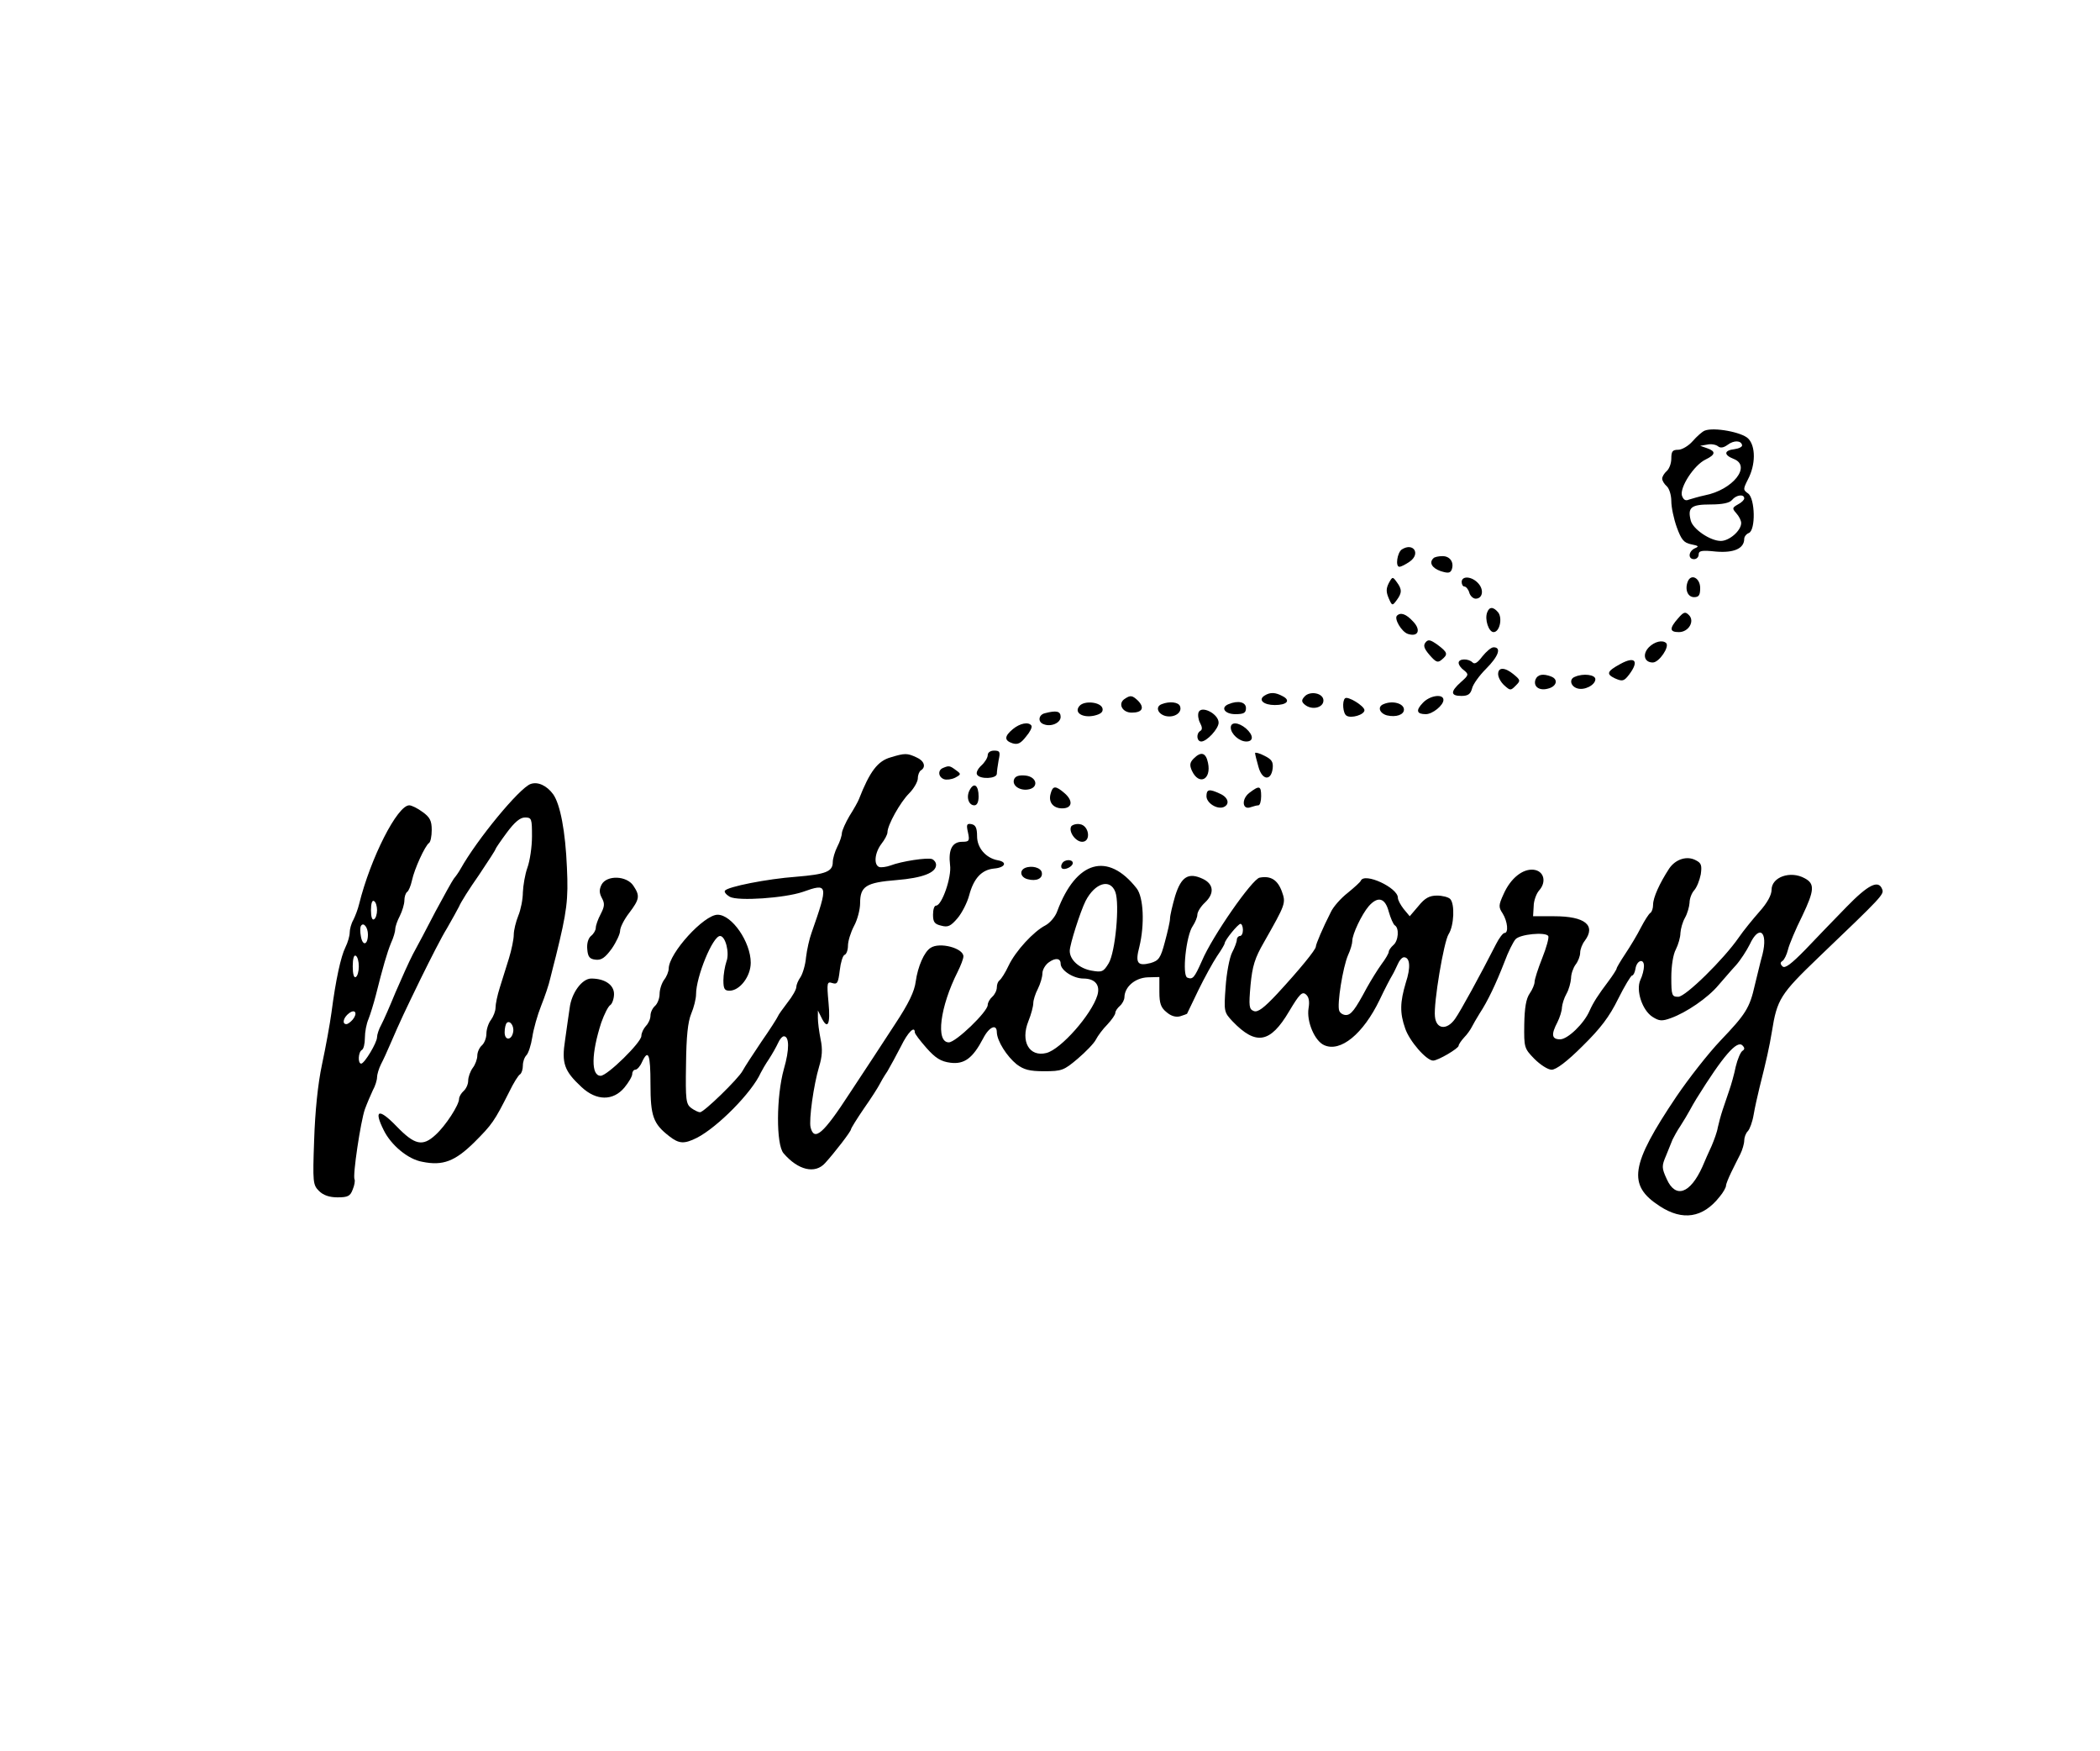
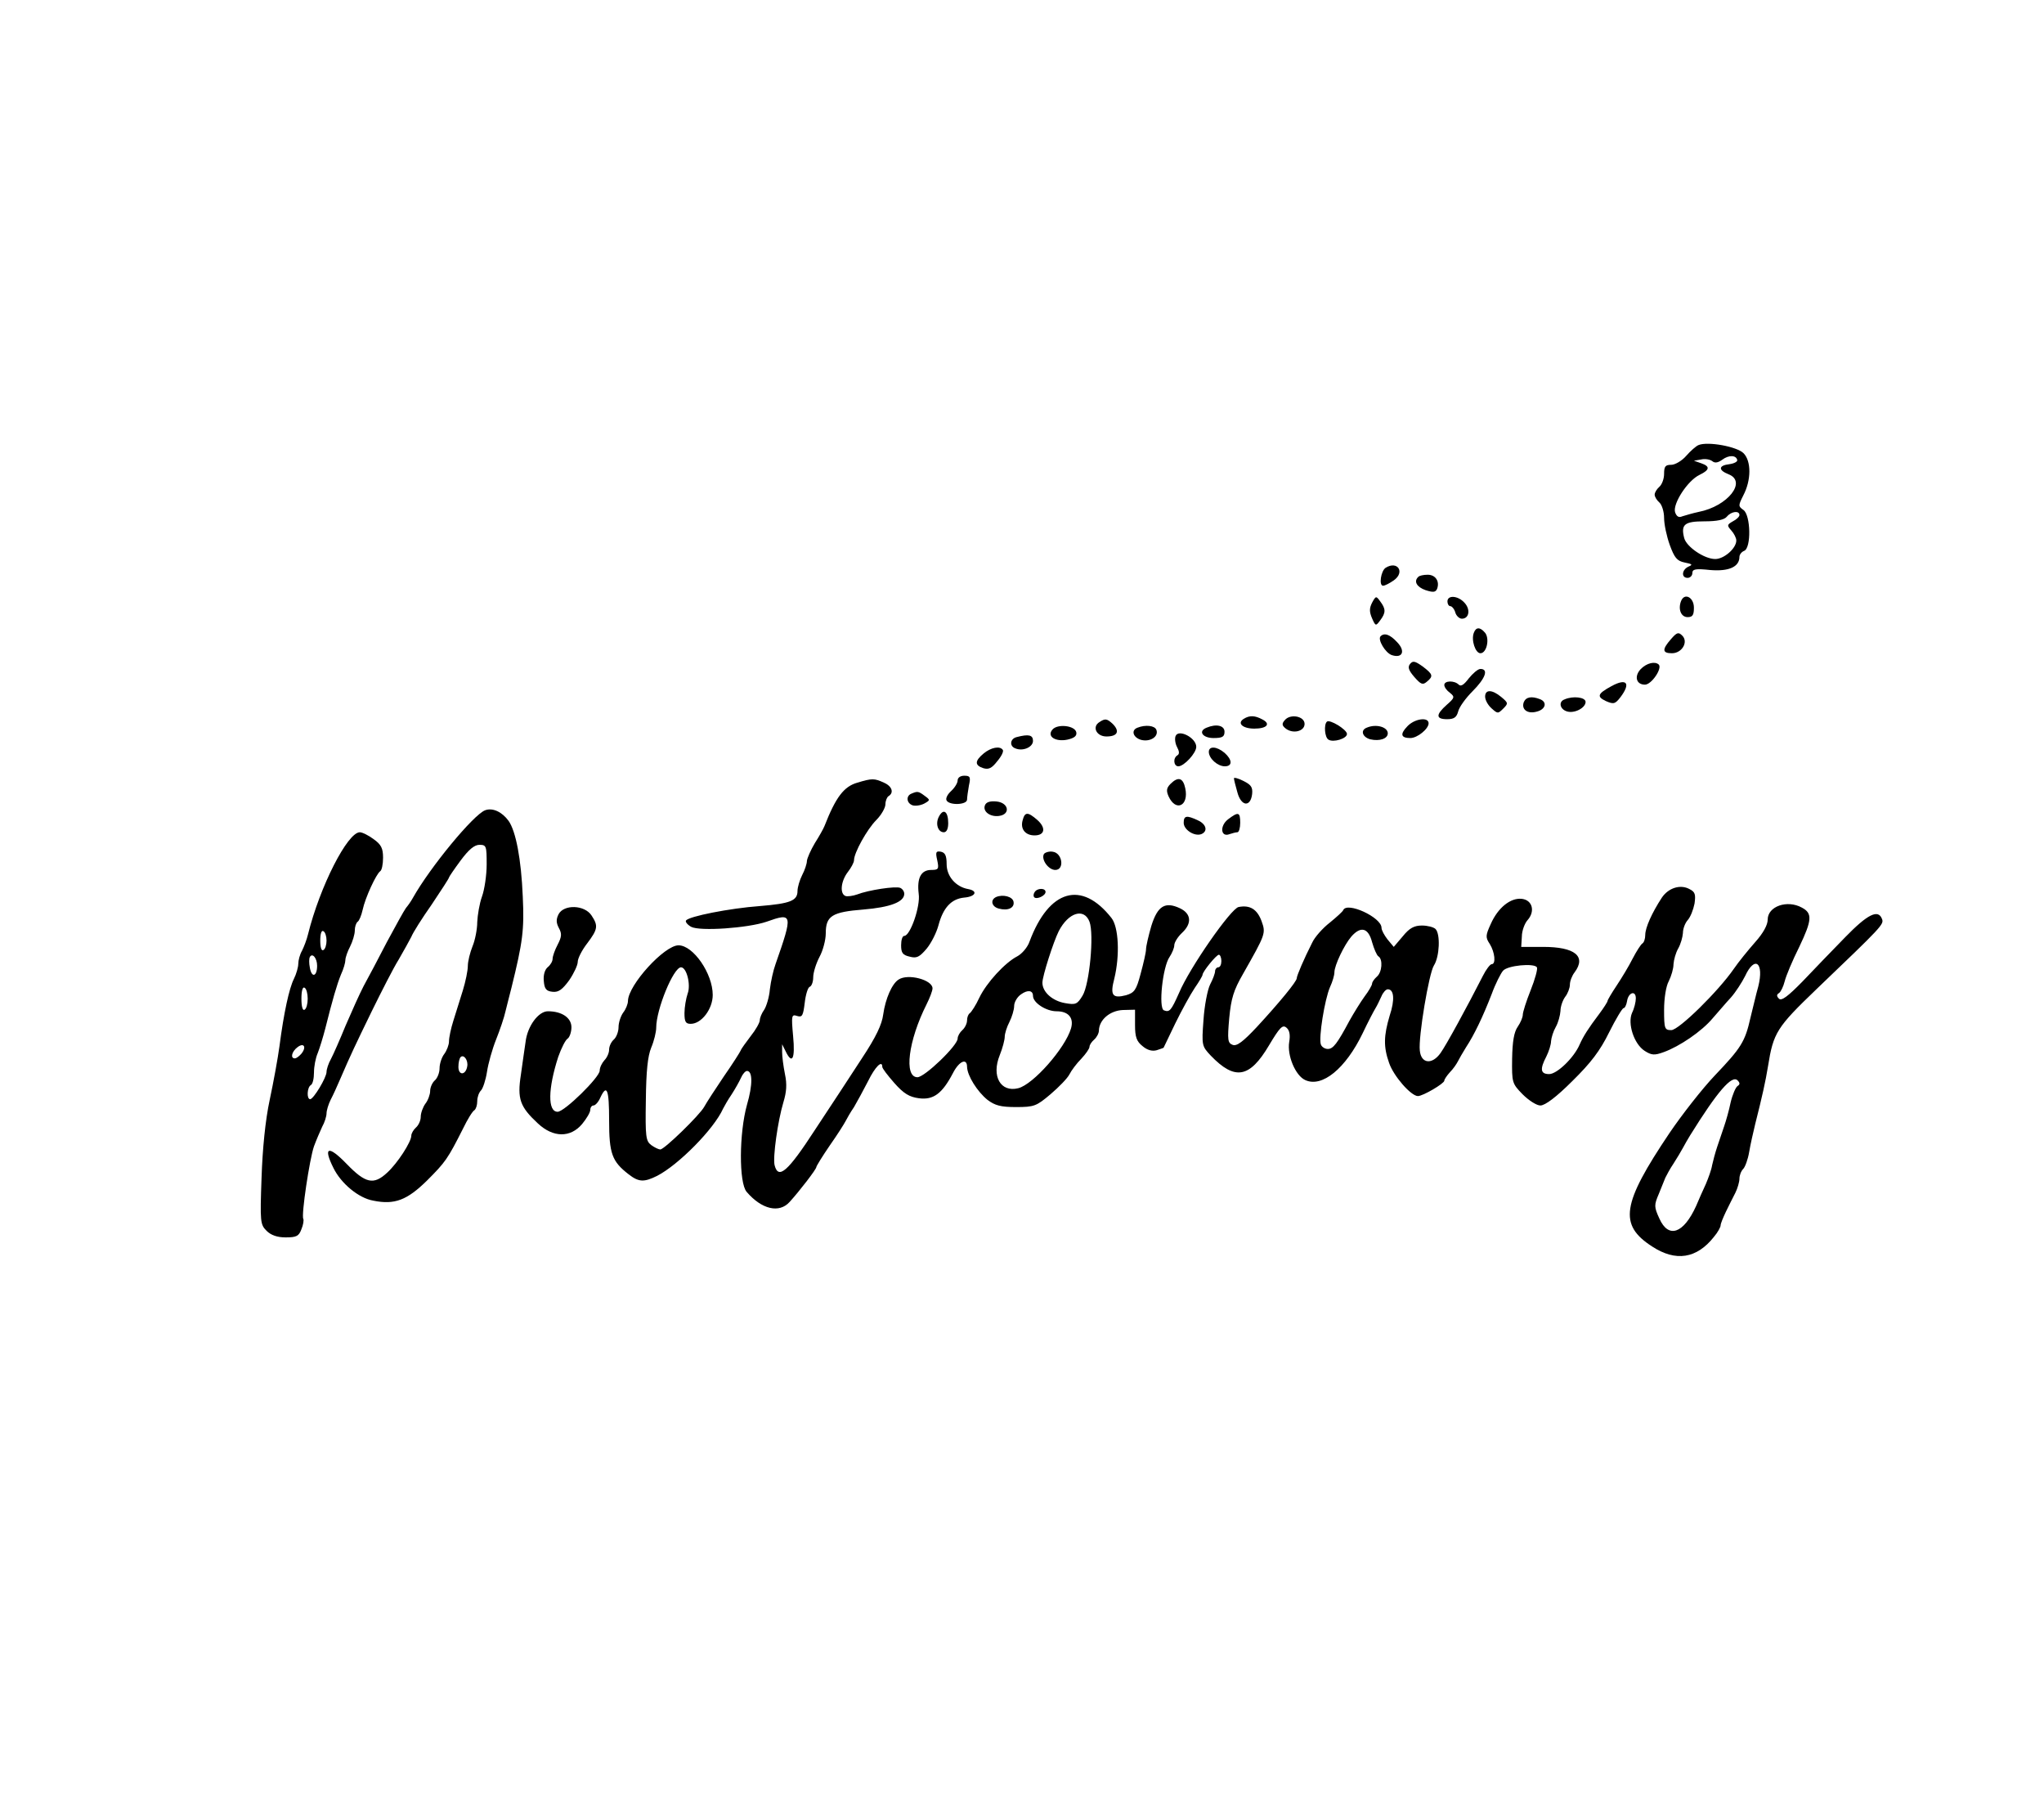
- <svg xmlns="http://www.w3.org/2000/svg" version="1.0" width="120" height="100" viewBox="0 0 651 576" preserveAspectRatio="xMidYMid meet">
+ <svg xmlns="http://www.w3.org/2000/svg" version="1.0" width="" height="" viewBox="0 0 651 576" preserveAspectRatio="xMidYMid meet">
  <g transform="translate(0,576) scale(0.1,-0.1)" fill="currentColor" stroke="none">
    <path d="M5410 4343 c-8 -3 -26 -19 -40 -35 -13 -15 -35 -28 -47 -28 -19 0 -23 -5 -23 -29 0 -16 -7 -34 -15 -41 -8 -7 -15 -18 -15 -25 0 -7 7 -18 15 -25 8 -7 15 -29 15 -49 0 -20 8 -58 18 -86 15 -41 23 -51 47 -56 25 -5 27 -7 13 -13 -22 -10 -24 -36 -3 -36 8 0 15 7 15 15 0 13 10 15 57 10 59 -5 93 10 93 42 0 7 7 16 15 19 23 9 21 113 -2 130 -17 12 -17 14 -1 46 26 49 26 110 1 135 -21 21 -113 38 -143 26z m123 -48 c1 -5 -10 -11 -25 -13 -35 -4 -36 -19 -3 -32 60 -23 -2 -102 -95 -120 -19 -4 -42 -11 -52 -14 -11 -5 -18 -1 -23 13 -8 27 40 101 78 119 33 16 34 27 5 37 l-23 8 23 4 c13 3 28 0 35 -5 8 -7 18 -6 32 4 21 16 45 15 48 -1z m7 -175 c0 -5 -9 -14 -21 -20 -19 -11 -19 -13 -5 -29 9 -10 16 -24 16 -32 0 -25 -39 -59 -67 -59 -35 0 -92 39 -99 67 -11 43 1 53 64 53 41 0 64 5 72 15 14 17 40 20 40 5z" />
    <path d="M4413 3952 c-15 -10 -22 -57 -8 -57 6 0 21 8 34 17 37 26 12 64 -26 40z" />
    <path d="M4517 3923 c-15 -14 -5 -32 23 -42 25 -8 32 -7 37 4 9 24 -5 45 -30 45 -13 0 -27 -3 -30 -7z" />
    <path d="M4370 3841 c-9 -18 -9 -29 0 -50 11 -25 12 -25 26 -6 18 24 18 36 0 60 -13 18 -14 18 -26 -4z" />
    <path d="M4610 3845 c0 -8 4 -15 9 -15 5 0 13 -9 16 -20 3 -11 13 -20 21 -20 23 0 28 29 9 50 -21 24 -55 26 -55 5z" />
    <path d="M5354 3846 c-10 -26 0 -51 21 -51 16 0 20 7 20 30 0 33 -30 49 -41 21z" />
    <path d="M4694 3745 c-9 -23 5 -65 21 -65 20 0 30 46 15 65 -16 19 -29 19 -36 0z" />
    <path d="M5322 3725 c-29 -33 -28 -45 3 -45 32 0 53 36 33 56 -12 12 -17 11 -36 -11z" />
    <path d="M4397 3734 c-10 -10 15 -53 36 -60 34 -11 44 13 17 41 -23 25 -41 31 -53 19z" />
    <path d="M4491 3646 c-8 -10 -5 -20 13 -41 21 -24 27 -27 40 -16 22 18 20 24 -13 49 -24 17 -31 19 -40 8z" />
    <path d="M5226 3630 c-22 -23 -15 -50 13 -50 21 0 56 52 44 64 -12 11 -38 5 -57 -14z" />
    <path d="M4678 3600 c-15 -20 -25 -27 -32 -20 -14 14 -46 13 -46 -1 0 -7 8 -18 18 -25 16 -13 15 -16 -10 -38 -36 -32 -35 -46 1 -46 22 0 30 6 35 24 3 14 24 43 46 65 41 41 52 71 25 71 -8 0 -24 -14 -37 -30z" />
    <path d="M5132 3575 c-44 -24 -47 -33 -18 -47 25 -11 30 -10 47 12 34 45 20 62 -29 35z" />
    <path d="M4730 3542 c0 -11 9 -27 20 -37 20 -18 21 -18 38 -1 16 16 16 18 -7 37 -29 24 -51 24 -51 1z" />
    <path d="M4853 3524 c-8 -23 12 -38 41 -30 29 7 35 31 10 40 -26 10 -44 7 -51 -10z" />
    <path d="M4983 3533 c-20 -7 -15 -31 7 -38 24 -8 60 11 60 30 0 15 -40 20 -67 8z" />
    <path d="M3961 3471 c-22 -14 -3 -31 34 -31 40 0 53 15 26 29 -24 13 -41 14 -60 2z" />
    <path d="M4092 3467 c-10 -11 -9 -17 2 -26 23 -19 61 -10 61 14 0 25 -46 33 -63 12z" />
    <path d="M3502 3461 c-25 -15 -10 -46 22 -46 35 0 43 16 21 39 -19 18 -25 19 -43 7z" />
    <path d="M4226 3462 c-10 -9 -7 -50 5 -57 15 -10 59 3 59 18 0 14 -56 48 -64 39z" />
    <path d="M4482 3447 c-24 -25 -20 -37 10 -37 22 0 58 29 58 47 0 21 -45 15 -68 -10z" />
    <path d="M3352 3437 c-19 -22 10 -40 48 -32 22 5 30 12 28 23 -4 22 -60 28 -76 9z" />
    <path d="M3623 3443 c-22 -8 -14 -32 12 -39 29 -7 56 11 48 32 -5 14 -35 17 -60 7z" />
    <path d="M3843 3443 c-28 -11 -13 -33 22 -33 28 0 35 4 35 20 0 20 -26 26 -57 13z" />
    <path d="M4353 3443 c-21 -8 -14 -30 11 -37 30 -7 56 2 56 19 0 20 -37 31 -67 18z" />
    <path d="M3744 3416 c-3 -8 -1 -24 5 -35 7 -13 8 -22 1 -26 -15 -9 -12 -35 3 -35 18 0 57 42 57 62 0 29 -57 58 -66 34z" />
    <path d="M3238 3413 c-21 -5 -24 -29 -4 -36 24 -10 56 4 56 24 0 19 -14 22 -52 12z" />
    <path d="M3133 3361 c-29 -24 -29 -38 -1 -47 17 -5 27 0 44 22 13 15 21 31 18 36 -9 14 -38 8 -61 -11z" />
    <path d="M3850 3366 c0 -21 28 -46 51 -46 25 0 24 21 -1 43 -25 21 -50 22 -50 3z" />
    <path d="M3050 3275 c0 -8 -9 -23 -21 -34 -12 -11 -18 -24 -14 -30 9 -16 65 -14 65 3 0 7 3 28 6 45 6 27 4 31 -15 31 -12 0 -21 -6 -21 -15z" />
    <path d="M3930 3282 c0 -4 5 -24 11 -45 12 -45 42 -48 47 -5 2 21 -3 29 -27 41 -17 9 -31 12 -31 9z" />
    <path d="M2731 3268 c-43 -12 -69 -46 -105 -138 -3 -8 -17 -33 -31 -55 -13 -22 -24 -47 -25 -56 0 -9 -7 -30 -15 -45 -8 -16 -15 -39 -15 -51 0 -31 -23 -40 -120 -48 -96 -7 -227 -33 -235 -46 -3 -4 4 -13 16 -20 28 -15 181 -4 240 16 84 30 85 25 29 -135 -7 -19 -15 -55 -18 -80 -2 -25 -11 -54 -18 -65 -8 -11 -14 -26 -14 -33 0 -8 -13 -31 -29 -51 -15 -20 -30 -40 -32 -46 -2 -5 -26 -43 -54 -83 -27 -40 -55 -83 -62 -96 -14 -26 -127 -136 -140 -136 -5 0 -18 6 -29 14 -17 13 -19 26 -17 143 1 93 6 140 17 167 9 21 16 50 16 64 0 58 55 192 79 192 18 0 32 -56 21 -84 -5 -15 -10 -43 -10 -62 0 -28 4 -34 20 -34 34 0 70 47 70 92 0 68 -62 158 -109 158 -45 0 -160 -126 -161 -177 0 -10 -7 -27 -15 -37 -8 -11 -15 -32 -15 -47 0 -14 -7 -32 -15 -39 -8 -7 -15 -21 -15 -32 0 -11 -7 -26 -15 -34 -8 -9 -15 -23 -15 -33 0 -21 -112 -131 -134 -131 -32 0 -31 73 2 175 10 28 23 54 30 58 6 4 12 21 12 36 0 30 -30 51 -75 51 -30 0 -65 -47 -71 -97 -3 -21 -10 -68 -15 -105 -12 -77 -3 -102 54 -155 49 -46 104 -46 141 -2 14 17 26 37 26 45 0 8 5 14 10 14 6 0 16 11 22 25 21 45 28 26 28 -72 0 -106 9 -131 62 -172 32 -25 49 -26 91 -5 68 35 181 149 210 214 4 8 16 29 27 45 11 17 24 40 30 53 5 12 14 22 19 22 18 0 19 -43 0 -108 -25 -90 -26 -248 -1 -277 48 -56 104 -69 137 -32 31 34 85 104 85 111 0 3 19 34 43 69 24 34 46 69 50 77 4 8 16 29 27 45 10 17 30 54 45 83 22 45 45 68 45 45 0 -5 17 -27 38 -51 30 -34 48 -45 79 -49 46 -6 74 15 108 80 20 39 45 49 45 20 1 -29 33 -79 65 -105 24 -18 42 -23 91 -23 58 0 65 3 110 41 27 23 54 51 60 63 6 12 23 35 38 50 14 15 26 32 26 38 0 6 7 16 15 23 8 7 15 20 15 29 1 34 35 63 76 65 l39 1 0 -49 c0 -38 5 -52 24 -67 15 -13 31 -17 45 -13 12 4 21 7 22 8 0 0 17 35 37 77 20 41 48 92 62 113 14 20 25 39 25 42 0 10 44 64 52 64 4 0 8 -9 8 -20 0 -11 -4 -20 -10 -20 -5 0 -10 -6 -10 -12 0 -7 -7 -26 -16 -43 -8 -16 -18 -67 -21 -113 -6 -81 -5 -83 23 -113 77 -80 124 -72 186 33 34 57 43 66 55 56 10 -8 13 -23 9 -46 -7 -43 20 -107 51 -121 54 -25 129 37 183 149 17 36 36 72 41 80 5 8 13 25 19 38 5 12 14 22 20 22 20 0 23 -33 6 -84 -19 -64 -20 -99 -2 -150 14 -42 70 -106 92 -106 16 0 84 40 84 49 0 4 8 16 18 27 10 10 21 26 25 34 4 8 16 29 26 45 27 41 54 98 82 170 12 33 29 66 36 74 14 17 99 25 108 11 3 -5 -6 -38 -20 -73 -14 -35 -25 -70 -25 -78 0 -8 -7 -25 -16 -38 -12 -17 -17 -47 -18 -102 -1 -76 0 -79 33 -113 20 -20 45 -36 57 -36 15 0 51 27 102 78 59 58 88 96 117 155 21 42 42 77 46 77 4 0 9 10 11 22 4 28 28 36 28 9 0 -11 -5 -32 -12 -46 -15 -34 6 -99 40 -121 22 -14 31 -15 61 -4 50 18 121 66 156 108 17 19 42 49 58 66 15 17 35 48 45 68 31 67 61 43 42 -33 -7 -24 -17 -69 -25 -100 -17 -76 -30 -96 -113 -183 -40 -42 -105 -125 -145 -184 -152 -226 -162 -292 -55 -361 75 -49 142 -39 197 31 12 14 21 31 21 36 0 6 8 25 17 44 9 18 22 45 30 60 7 14 13 35 13 45 0 10 5 24 12 31 6 6 15 30 19 54 4 24 13 63 19 88 23 91 33 136 41 185 17 107 28 124 154 245 209 200 216 207 209 224 -12 32 -46 15 -117 -58 -40 -41 -101 -104 -136 -141 -46 -47 -67 -63 -75 -55 -8 8 -8 13 0 18 6 4 14 21 18 37 4 17 25 67 47 111 40 84 42 106 8 124 -47 26 -109 4 -109 -38 0 -17 -14 -43 -40 -72 -22 -25 -53 -63 -68 -85 -49 -71 -175 -195 -199 -195 -21 0 -23 4 -23 64 0 37 6 76 15 92 8 16 15 40 15 54 1 14 7 36 15 50 8 14 14 36 15 49 0 14 7 32 15 41 9 10 18 33 22 53 4 29 2 37 -16 46 -29 16 -67 4 -88 -27 -32 -49 -53 -96 -53 -119 0 -12 -4 -24 -9 -27 -5 -3 -19 -25 -31 -48 -12 -24 -35 -62 -51 -86 -16 -24 -29 -46 -29 -49 0 -3 -12 -22 -27 -42 -34 -45 -50 -70 -62 -97 -18 -42 -72 -94 -97 -94 -28 0 -30 16 -9 56 8 16 15 38 15 49 1 11 7 31 15 45 8 14 14 37 15 51 0 14 7 34 15 45 8 10 15 28 15 39 0 11 7 29 15 39 38 51 1 81 -100 81 l-70 0 2 33 c0 18 9 42 18 52 25 28 16 64 -18 68 -36 4 -76 -28 -99 -80 -17 -37 -17 -43 -3 -64 16 -26 20 -64 6 -64 -5 0 -18 -17 -28 -37 -51 -100 -117 -221 -135 -246 -27 -38 -62 -34 -66 8 -5 43 29 246 45 271 18 28 21 100 5 116 -6 6 -26 11 -43 11 -25 0 -40 -8 -61 -34 l-29 -34 -20 24 c-10 13 -19 29 -19 37 0 33 -110 84 -122 56 -1 -4 -21 -22 -43 -40 -22 -17 -48 -46 -56 -64 -26 -51 -49 -105 -49 -113 0 -10 -54 -76 -127 -155 -44 -47 -64 -62 -77 -57 -16 6 -17 16 -11 85 6 63 14 89 44 141 72 127 73 129 59 168 -14 38 -37 52 -73 45 -24 -4 -156 -193 -190 -274 -25 -56 -30 -62 -48 -55 -18 7 -4 139 18 170 8 12 15 29 15 37 0 9 11 27 25 40 32 30 29 61 -7 78 -47 22 -71 8 -91 -56 -9 -31 -17 -65 -17 -75 0 -9 -8 -44 -17 -77 -14 -53 -20 -61 -47 -69 -43 -11 -51 0 -37 53 18 74 14 164 -9 193 -95 121 -199 91 -261 -75 -6 -18 -24 -39 -39 -47 -39 -20 -98 -84 -121 -132 -11 -24 -25 -45 -30 -49 -5 -3 -9 -13 -9 -23 0 -10 -7 -24 -15 -31 -8 -7 -15 -19 -15 -27 0 -22 -105 -123 -128 -123 -44 0 -29 117 29 232 10 20 19 43 19 51 0 27 -78 48 -108 28 -21 -13 -42 -61 -49 -111 -4 -32 -23 -72 -68 -140 -34 -52 -101 -155 -149 -227 -87 -134 -117 -160 -129 -113 -6 25 10 140 28 200 10 33 12 57 5 90 -5 25 -9 56 -9 70 l0 25 11 -22 c21 -44 31 -25 24 48 -6 66 -5 70 13 64 16 -5 19 1 24 42 3 26 10 49 16 51 6 2 11 16 11 30 0 15 9 44 20 65 11 20 20 54 20 75 0 56 20 68 120 76 85 7 130 24 130 50 0 8 -6 16 -13 19 -15 6 -101 -7 -137 -21 -14 -5 -31 -7 -37 -5 -19 7 -15 47 7 76 11 14 20 31 20 38 0 24 42 99 71 128 16 16 29 39 29 50 0 11 5 23 10 26 18 11 11 32 -15 43 -30 14 -38 14 -84 0z m739 -443 c15 -40 0 -199 -22 -235 -17 -28 -22 -30 -56 -24 -40 7 -72 35 -72 65 0 21 35 130 52 164 31 60 81 75 98 30z m900 -65 c6 -21 15 -42 20 -45 15 -9 12 -51 -5 -65 -8 -7 -15 -17 -15 -22 0 -5 -11 -24 -24 -41 -13 -18 -34 -52 -48 -77 -39 -73 -52 -90 -69 -90 -9 0 -19 6 -22 14 -8 20 12 144 29 183 8 17 14 38 14 47 0 22 31 87 54 114 30 34 54 28 66 -18z m-1080 -171 c0 -22 42 -49 75 -49 38 0 56 -21 46 -55 -19 -63 -120 -178 -168 -190 -56 -14 -86 38 -59 105 9 22 16 49 16 59 0 10 7 32 15 47 8 16 15 39 15 51 0 12 10 29 22 37 21 15 38 13 38 -5z m2244 -287 c-6 -4 -16 -27 -22 -52 -5 -25 -15 -60 -21 -77 -6 -18 -16 -48 -22 -65 -6 -18 -13 -44 -16 -58 -2 -14 -12 -41 -20 -60 -9 -19 -23 -51 -31 -70 -40 -88 -88 -105 -117 -40 -17 37 -17 43 -2 78 8 20 18 44 21 52 4 8 15 29 26 45 11 17 24 39 30 50 6 11 16 29 23 40 87 140 133 193 151 175 8 -8 8 -13 0 -18z" />
    <path d="M3728 3264 c-13 -13 -14 -22 -6 -40 23 -50 65 -30 53 26 -7 34 -23 38 -47 14z" />
    <path d="M2903 3233 c-18 -7 -16 -30 3 -37 8 -3 25 -1 37 5 20 11 20 12 2 25 -20 15 -23 15 -42 7z" />
    <path d="M3137 3196 c-8 -20 17 -38 45 -34 37 5 31 42 -8 46 -21 2 -33 -2 -37 -12z" />
    <path d="M1545 3180 c-37 -14 -175 -181 -230 -279 -6 -11 -16 -25 -22 -32 -6 -8 -33 -57 -61 -109 -27 -52 -60 -115 -74 -140 -13 -25 -38 -81 -57 -125 -18 -44 -39 -92 -47 -107 -8 -14 -14 -33 -14 -41 0 -18 -41 -86 -52 -87 -12 0 -10 38 2 45 6 3 10 21 10 40 0 19 5 46 12 62 6 15 17 51 24 78 23 92 37 140 50 172 8 17 14 38 14 46 0 8 7 28 15 43 8 16 15 39 15 51 0 12 4 24 9 28 5 3 12 20 16 38 8 38 43 114 56 123 5 3 9 22 9 43 0 30 -6 42 -30 59 -16 12 -36 22 -44 22 -39 0 -127 -172 -165 -325 -4 -17 -13 -40 -19 -52 -7 -12 -12 -31 -12 -42 0 -10 -6 -32 -14 -48 -15 -30 -32 -107 -46 -215 -5 -37 -19 -114 -31 -170 -14 -65 -23 -157 -26 -249 -5 -140 -4 -148 16 -168 14 -14 34 -21 61 -21 34 0 42 4 50 26 6 14 8 29 6 33 -7 11 20 191 34 231 7 19 19 47 26 62 8 14 14 34 14 43 0 9 6 29 13 43 8 15 21 44 30 65 35 81 47 106 101 217 31 63 69 138 86 165 16 28 34 60 40 72 5 13 34 59 65 103 30 45 55 83 55 86 0 2 17 27 37 54 26 35 44 50 60 50 22 0 23 -4 23 -62 0 -35 -7 -81 -15 -103 -8 -22 -14 -59 -15 -81 0 -23 -7 -58 -15 -77 -8 -20 -15 -48 -15 -63 0 -14 -7 -49 -16 -78 -9 -28 -22 -71 -30 -96 -8 -25 -14 -54 -14 -66 0 -11 -7 -29 -15 -40 -8 -10 -15 -31 -15 -45 0 -15 -7 -32 -15 -39 -8 -7 -15 -22 -15 -34 0 -11 -7 -30 -15 -40 -8 -11 -15 -30 -15 -42 0 -12 -7 -27 -15 -34 -8 -7 -15 -19 -15 -26 0 -20 -44 -88 -77 -118 -43 -40 -69 -34 -129 28 -58 60 -76 55 -42 -13 24 -49 80 -96 127 -104 68 -14 108 2 171 64 59 59 66 69 115 166 14 29 30 55 36 58 5 4 9 16 9 29 0 12 5 27 12 34 6 6 15 33 19 59 4 27 17 73 29 103 12 30 26 71 30 90 5 19 13 53 19 75 36 146 41 184 36 290 -5 120 -22 208 -45 241 -21 29 -51 43 -75 34z m-505 -415 c0 -13 -4 -27 -10 -30 -6 -4 -10 8 -10 30 0 22 4 34 10 30 6 -3 10 -17 10 -30z m-30 -80 c0 -34 -17 -40 -23 -7 -3 15 -3 30 0 35 8 14 23 -4 23 -28z m-30 -105 c0 -16 -4 -32 -10 -35 -6 -4 -10 10 -10 35 0 25 4 39 10 35 6 -3 10 -19 10 -35z m-20 -175 c-7 -8 -16 -15 -21 -15 -15 0 -10 22 9 36 20 15 29 0 12 -21z m528 -41 c-5 -28 -28 -29 -28 -1 0 13 3 27 7 31 10 10 25 -10 21 -30z" />
    <path d="M2991 3161 c-13 -23 -4 -51 15 -51 9 0 14 11 14 29 0 37 -15 48 -29 22z" />
    <path d="M3257 3148 c-8 -28 9 -48 38 -48 33 0 37 24 9 49 -31 27 -40 26 -47 -1z" />
    <path d="M3911 3151 c-27 -21 -23 -58 5 -47 9 3 20 6 25 6 5 0 9 14 9 30 0 35 -6 36 -39 11z" />
    <path d="M3770 3140 c0 -22 34 -44 56 -36 22 9 16 32 -11 44 -36 17 -45 15 -45 -8z" />
    <path d="M2985 3021 c6 -28 4 -31 -19 -31 -33 0 -46 -26 -40 -76 6 -40 -27 -134 -46 -134 -6 0 -10 -13 -10 -30 0 -24 5 -31 27 -36 22 -6 31 -2 54 25 15 18 32 52 38 75 15 56 41 84 82 88 36 3 45 21 13 27 -40 7 -69 41 -69 79 0 28 -5 37 -18 40 -16 3 -18 -1 -12 -27z" />
    <path d="M3325 3041 c-10 -17 14 -51 36 -51 30 0 23 54 -8 58 -11 2 -24 -2 -28 -7z" />
    <path d="M3295 2919 c-4 -6 -4 -13 -1 -16 8 -8 36 5 36 17 0 13 -27 13 -35 -1z" />
    <path d="M3173 2904 c-20 -9 -15 -31 8 -37 29 -8 51 2 47 22 -3 16 -33 24 -55 15z" />
    <path d="M1779 2849 c-8 -16 -8 -27 1 -44 10 -18 9 -28 -4 -53 -9 -17 -16 -37 -16 -45 0 -8 -7 -20 -16 -27 -9 -8 -14 -25 -12 -44 2 -25 8 -32 28 -34 19 -2 31 7 53 37 15 22 27 48 27 58 0 11 13 37 30 59 34 45 36 56 14 89 -22 34 -88 36 -105 4z" />
  </g>
</svg>
